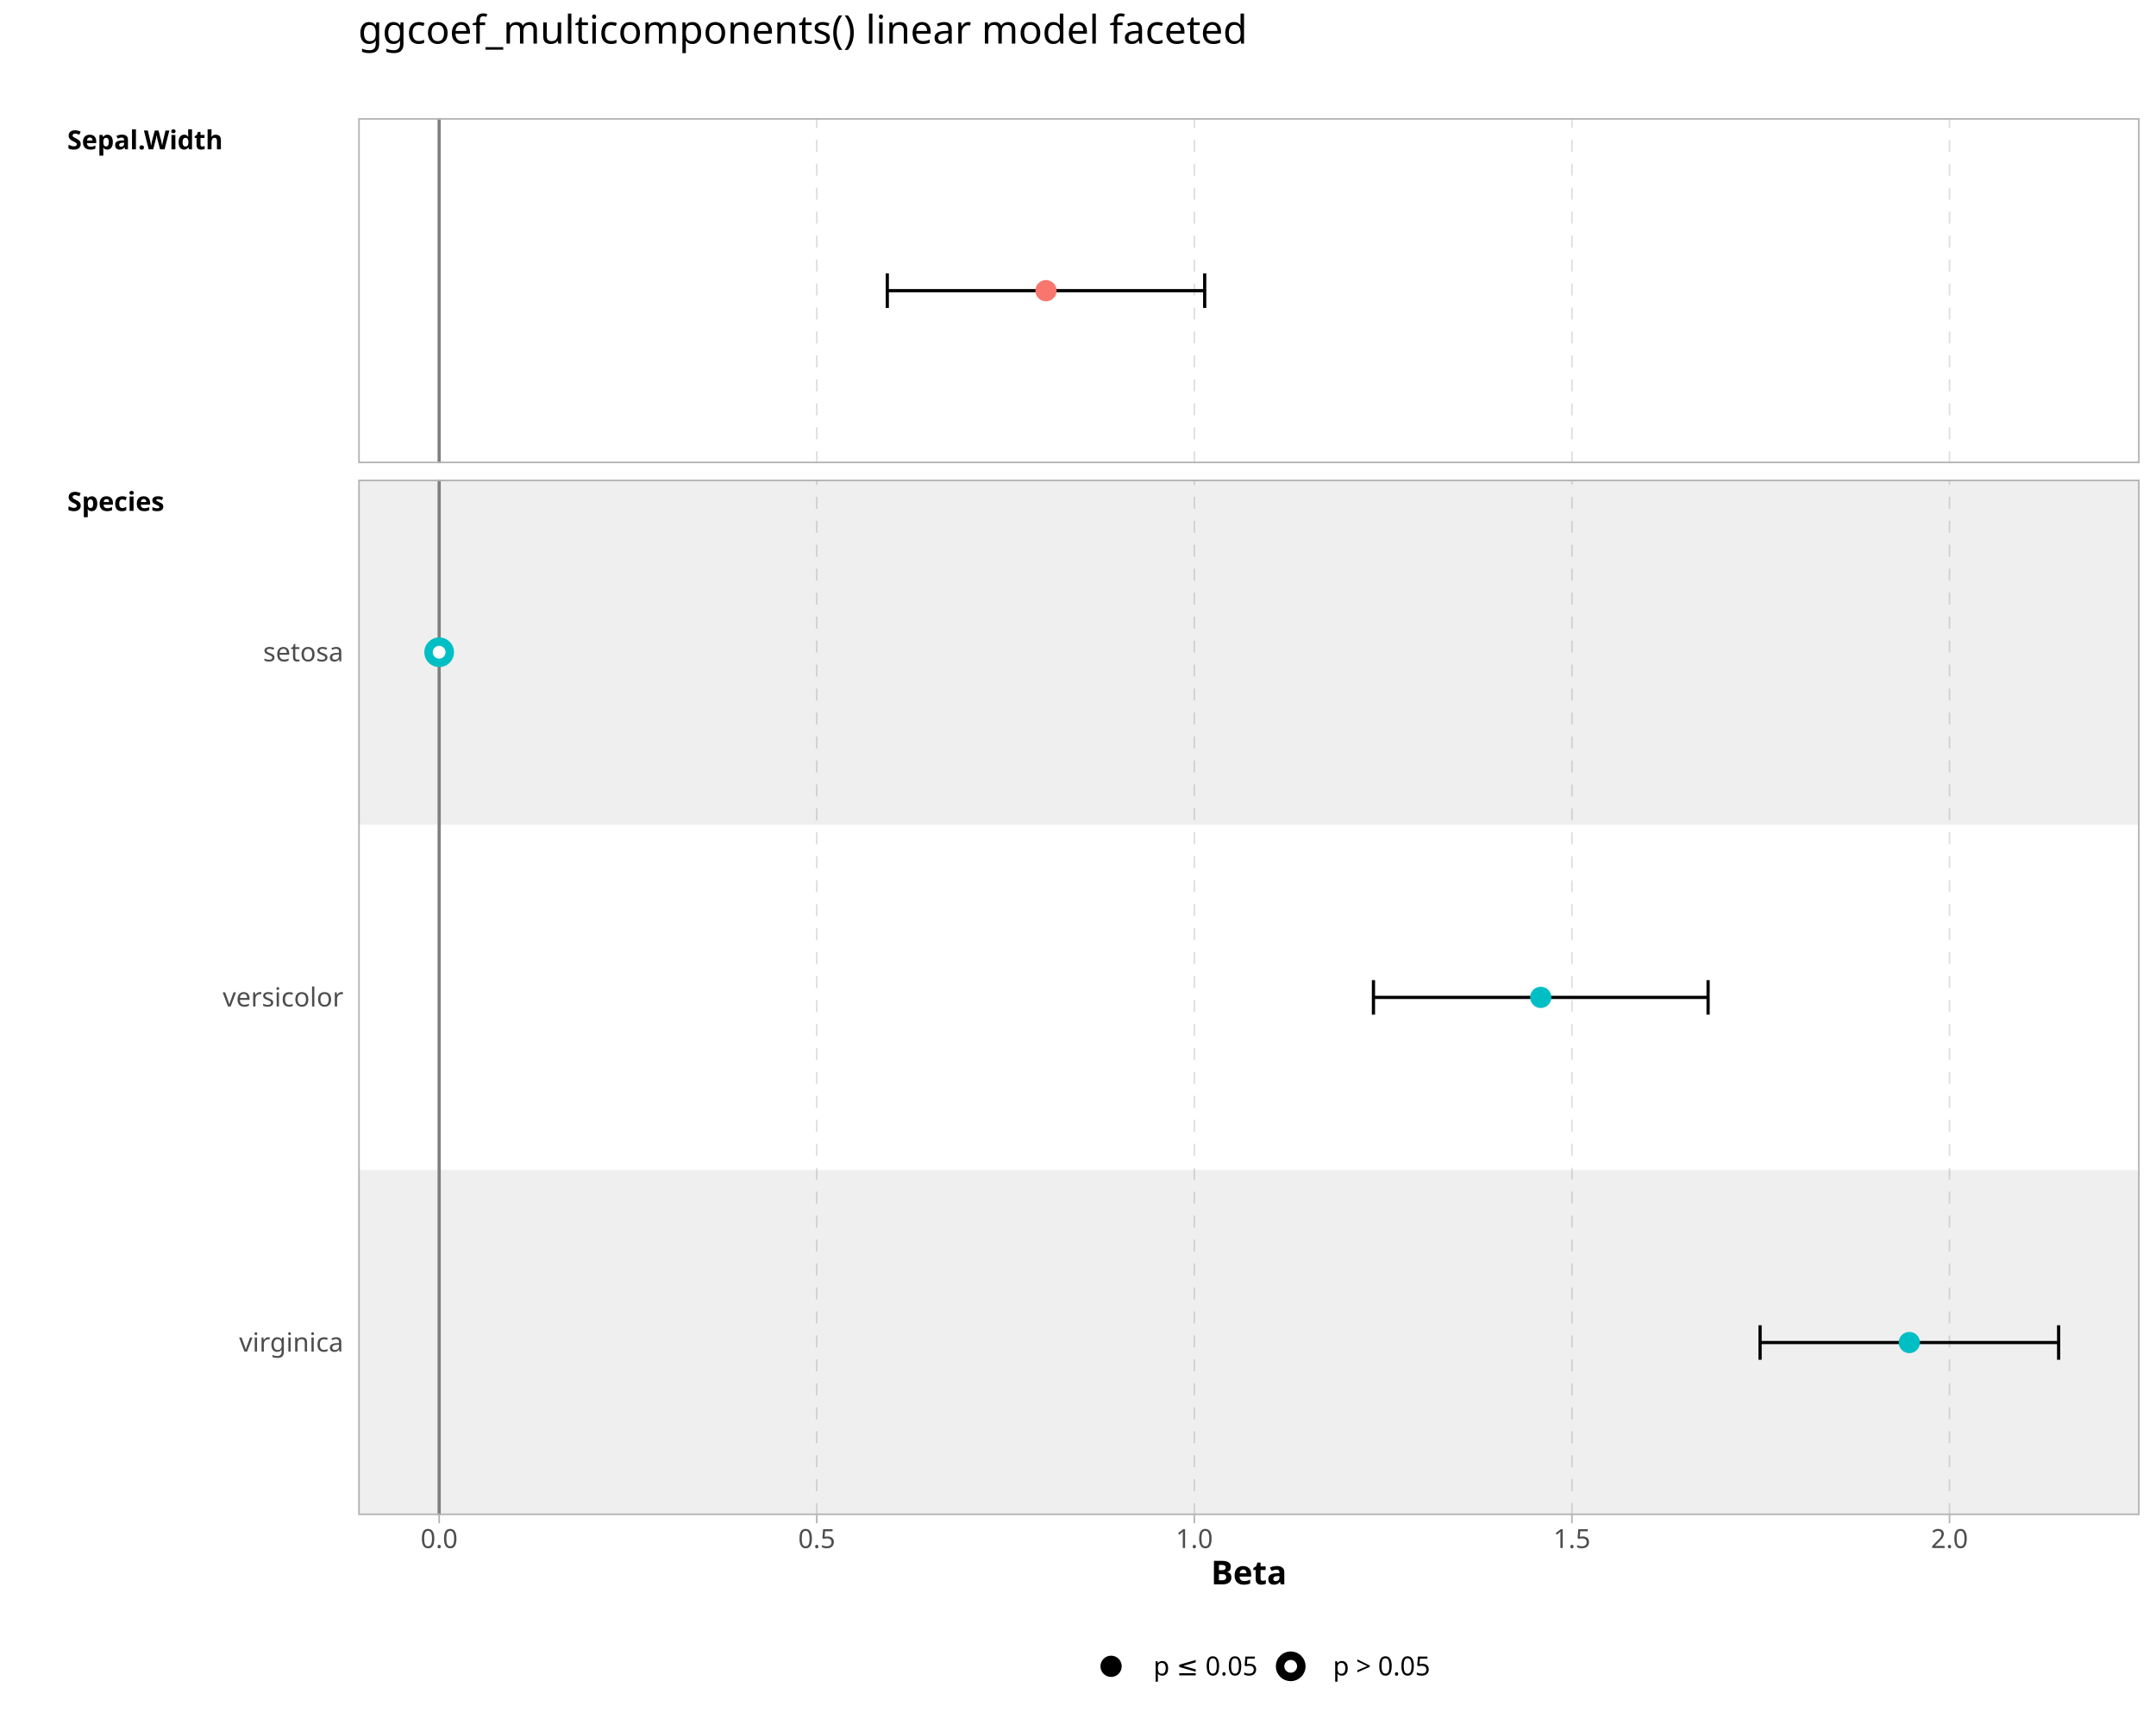
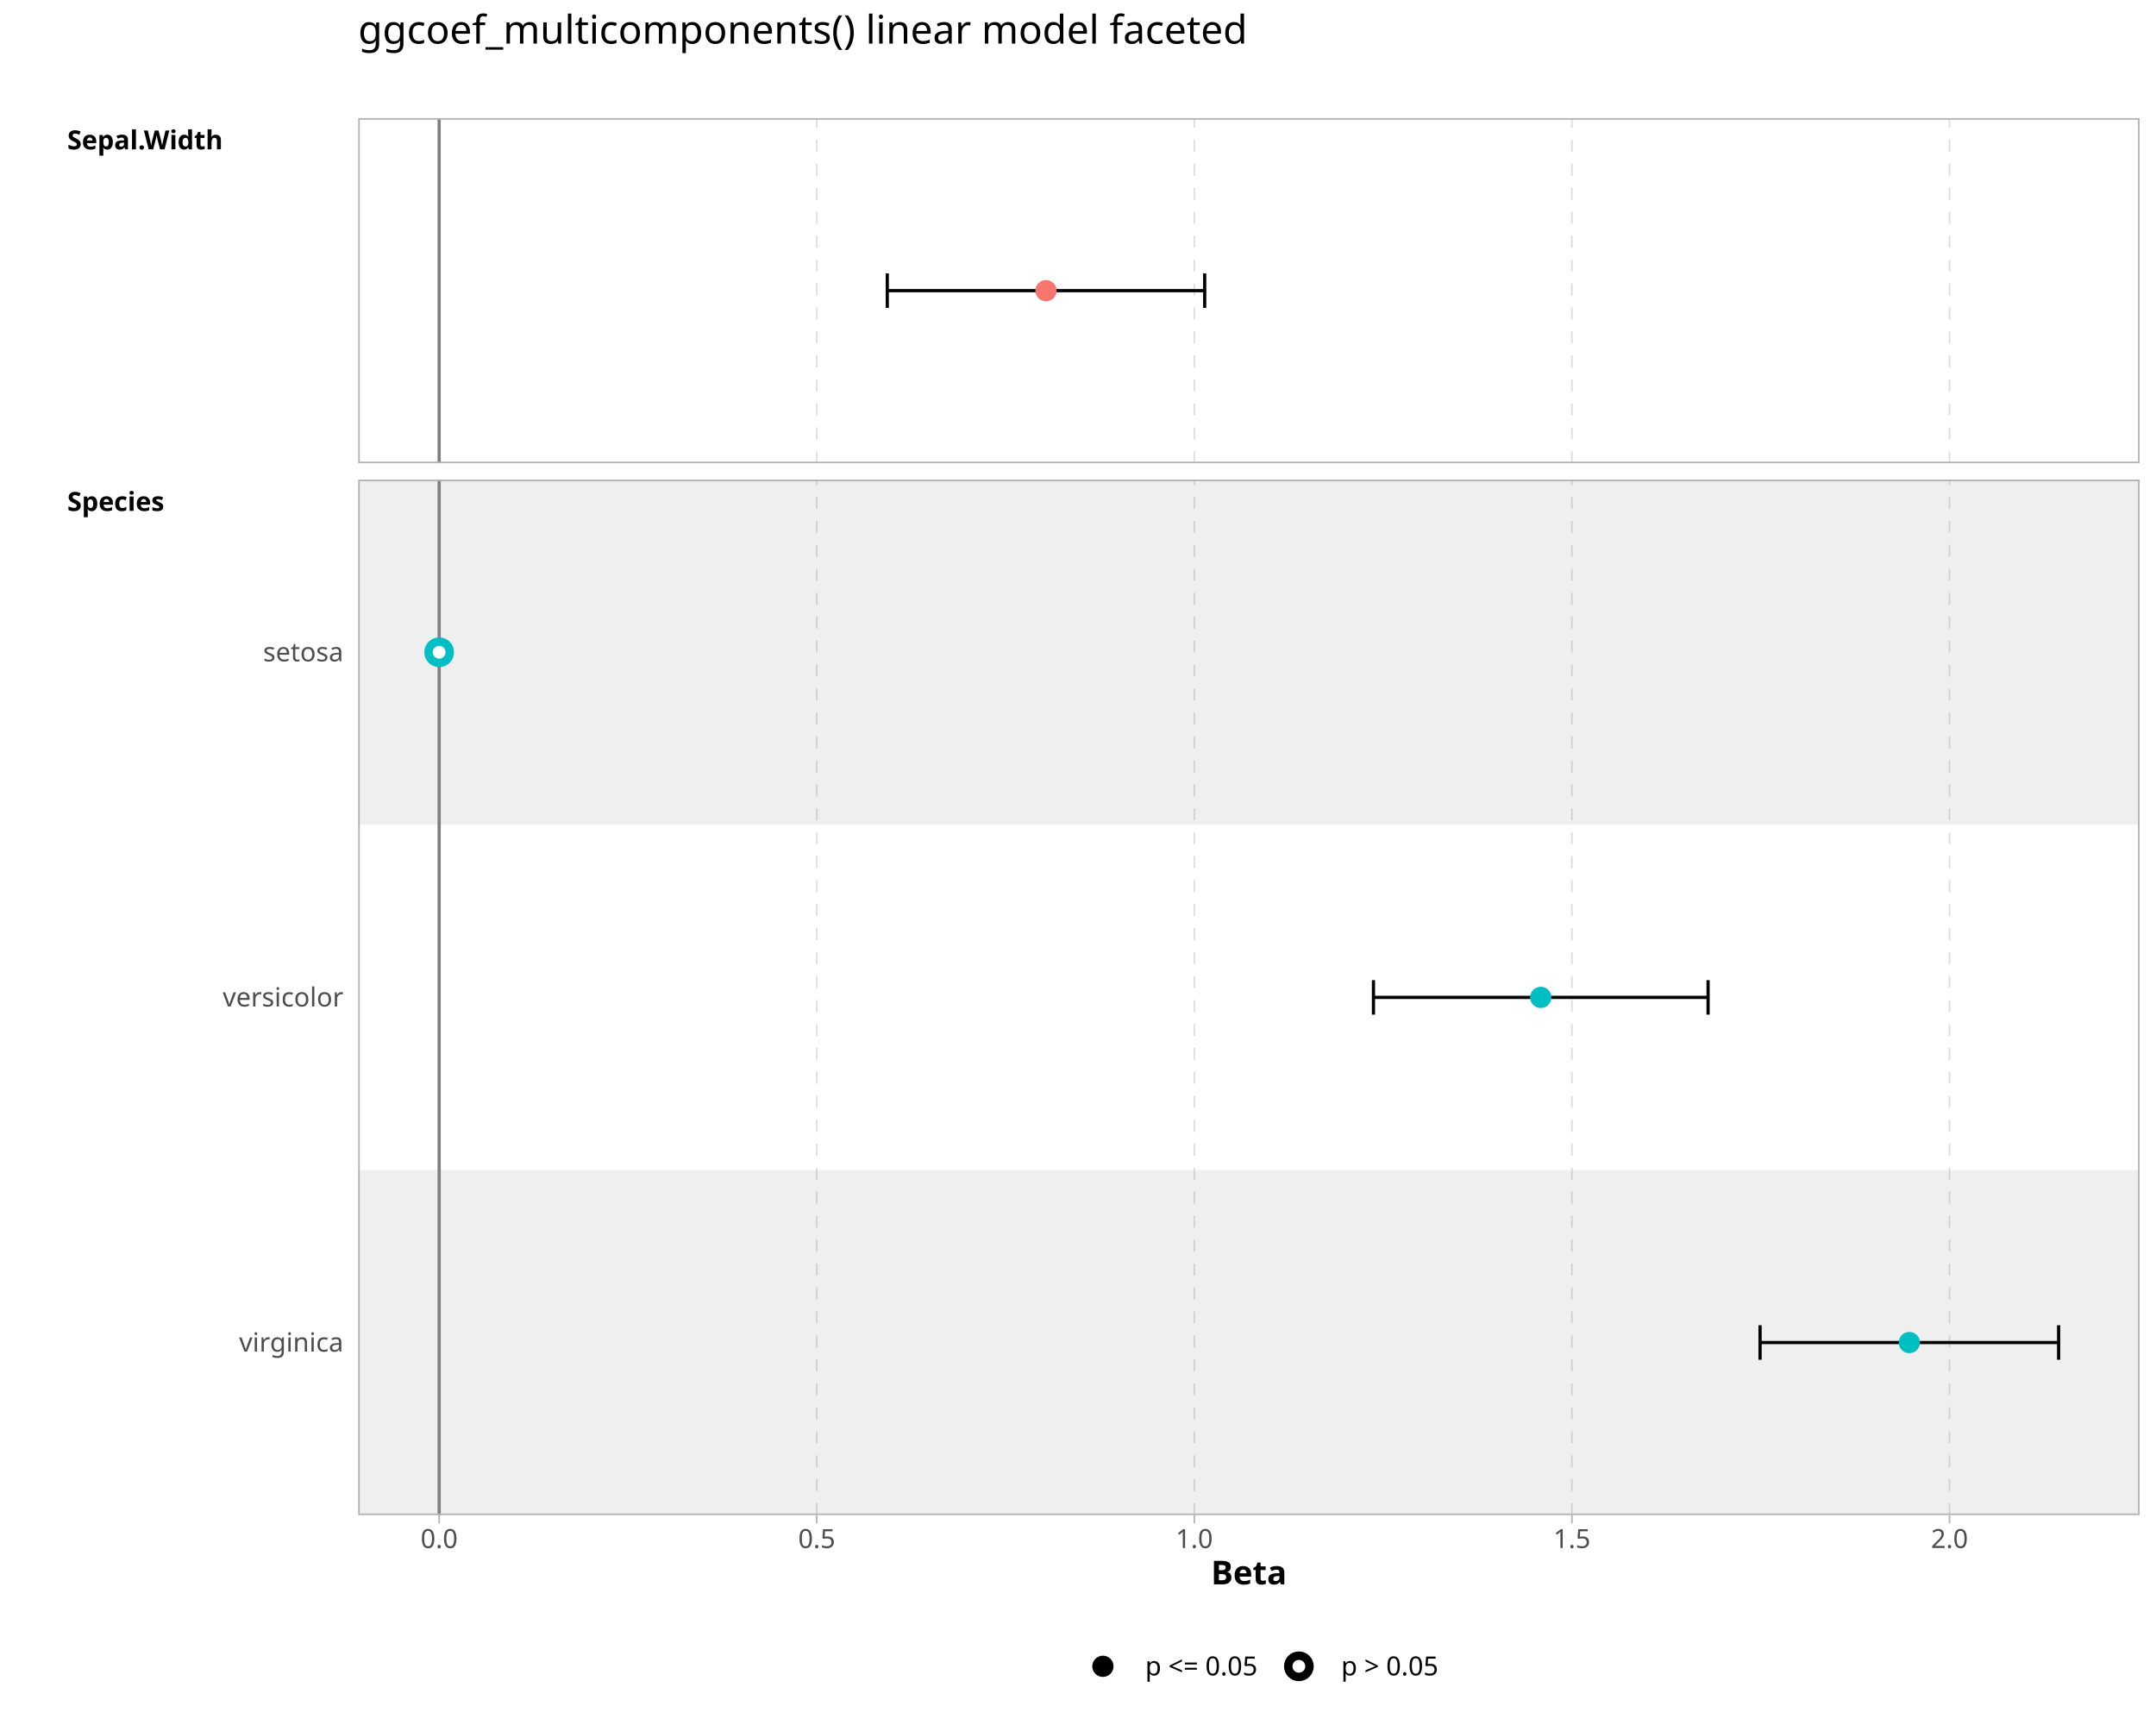
<svg xmlns="http://www.w3.org/2000/svg" class="svglite" data-engine-version="2.0" width="720.00pt" height="576.00pt" viewBox="0 0 720.00 576.00">
  <defs>
    <style type="text/css">
    .svglite line, .svglite polyline, .svglite polygon, .svglite path, .svglite rect, .svglite circle {
      fill: none;
      stroke: #000000;
      stroke-linecap: round;
      stroke-linejoin: round;
      stroke-miterlimit: 10.00;
    }
  </style>
  </defs>
  <rect width="100%" height="100%" style="stroke: none; fill: #FFFFFF;" />
  <defs>
    <clipPath id="cpMC4wMHw3MjAuMDB8MC4wMHw1NzYuMDA=">
      <rect x="0.00" y="0.00" width="720.00" height="576.00" />
    </clipPath>
  </defs>
  <g clip-path="url(#cpMC4wMHw3MjAuMDB8MC4wMHw1NzYuMDA=)">
    <rect x="0.00" y="0.00" width="720.00" height="576.00" style="stroke-width: 1.07; stroke: #FFFFFF; fill: #FFFFFF;" />
  </g>
  <defs>
    <clipPath id="cpMTE5LjYyfDcxNC41MnwzOS40M3wxNTQuNjg=">
      <rect x="119.62" y="39.43" width="594.90" height="115.25" />
    </clipPath>
  </defs>
  <g clip-path="url(#cpMTE5LjYyfDcxNC41MnwzOS40M3wxNTQuNjg=)">
    <rect x="119.62" y="39.43" width="594.90" height="115.25" style="stroke-width: 1.07; stroke: none; fill: #FFFFFF;" />
    <polyline points="146.66,154.68 146.66,39.43 " style="stroke-width: 0.53; stroke: #DEDEDE; stroke-dasharray: 4.00,4.00; stroke-linecap: butt;" />
    <polyline points="272.76,154.68 272.76,39.43 " style="stroke-width: 0.53; stroke: #DEDEDE; stroke-dasharray: 4.00,4.00; stroke-linecap: butt;" />
    <polyline points="398.85,154.68 398.85,39.43 " style="stroke-width: 0.53; stroke: #DEDEDE; stroke-dasharray: 4.00,4.00; stroke-linecap: butt;" />
    <polyline points="524.95,154.68 524.95,39.43 " style="stroke-width: 0.53; stroke: #DEDEDE; stroke-dasharray: 4.00,4.00; stroke-linecap: butt;" />
    <polyline points="651.04,154.68 651.04,39.43 " style="stroke-width: 0.53; stroke: #DEDEDE; stroke-dasharray: 4.00,4.00; stroke-linecap: butt;" />
    <rect x="119.62" y="39.43" width="594.90" height="115.25" style="stroke-width: 1.07; stroke: none; stroke-linecap: butt; stroke-linejoin: miter;" />
    <line x1="146.66" y1="154.68" x2="146.66" y2="39.43" style="stroke-width: 1.07; stroke: #7F7F7F; stroke-linecap: butt;" />
    <polyline points="402.31,102.82 402.31,91.30 " style="stroke-width: 1.07; stroke-linecap: butt;" />
    <polyline points="402.31,97.06 296.31,97.06 " style="stroke-width: 1.07; stroke-linecap: butt;" />
    <polyline points="296.31,102.82 296.31,91.30 " style="stroke-width: 1.07; stroke-linecap: butt;" />
    <circle cx="349.31" cy="97.06" r="3.55" style="stroke-width: 2.83; stroke: none; fill: #F8766D;" />
    <rect x="119.62" y="39.43" width="594.90" height="115.25" style="stroke-width: 1.07; stroke: #B3B3B3;" />
  </g>
  <g clip-path="url(#cpMC4wMHw3MjAuMDB8MC4wMHw1NzYuMDA=)">
</g>
  <defs>
    <clipPath id="cpMTE5LjYyfDcxNC41MnwxNjAuMTZ8NTA1Ljkx">
      <rect x="119.62" y="160.16" width="594.90" height="345.75" />
    </clipPath>
  </defs>
  <g clip-path="url(#cpMTE5LjYyfDcxNC41MnwxNjAuMTZ8NTA1Ljkx)">
    <rect x="119.62" y="160.16" width="594.90" height="345.75" style="stroke-width: 1.07; stroke: none; fill: #FFFFFF;" />
    <polyline points="146.66,505.91 146.66,160.16 " style="stroke-width: 0.53; stroke: #DEDEDE; stroke-dasharray: 4.00,4.00; stroke-linecap: butt;" />
    <polyline points="272.76,505.91 272.76,160.16 " style="stroke-width: 0.53; stroke: #DEDEDE; stroke-dasharray: 4.00,4.00; stroke-linecap: butt;" />
    <polyline points="398.85,505.91 398.85,160.16 " style="stroke-width: 0.53; stroke: #DEDEDE; stroke-dasharray: 4.00,4.00; stroke-linecap: butt;" />
    <polyline points="524.95,505.91 524.95,160.16 " style="stroke-width: 0.53; stroke: #DEDEDE; stroke-dasharray: 4.00,4.00; stroke-linecap: butt;" />
    <polyline points="651.04,505.91 651.04,160.16 " style="stroke-width: 0.53; stroke: #DEDEDE; stroke-dasharray: 4.00,4.00; stroke-linecap: butt;" />
    <rect x="119.62" y="390.66" width="594.90" height="115.25" style="stroke-width: 1.07; stroke: none; stroke-linecap: butt; stroke-linejoin: miter; fill: #111111; fill-opacity: 0.067;" />
    <rect x="119.62" y="275.41" width="594.90" height="115.25" style="stroke-width: 1.07; stroke: none; stroke-linecap: butt; stroke-linejoin: miter;" />
    <rect x="119.62" y="160.16" width="594.90" height="115.25" style="stroke-width: 1.07; stroke: none; stroke-linecap: butt; stroke-linejoin: miter; fill: #111111; fill-opacity: 0.067;" />
    <line x1="146.66" y1="505.91" x2="146.66" y2="160.16" style="stroke-width: 1.07; stroke: #7F7F7F; stroke-linecap: butt;" />
    <polyline points="570.42,338.80 570.42,327.28 " style="stroke-width: 1.07; stroke-linecap: butt;" />
    <polyline points="570.42,333.04 458.67,333.04 " style="stroke-width: 1.07; stroke-linecap: butt;" />
    <polyline points="458.67,338.80 458.67,327.28 " style="stroke-width: 1.07; stroke-linecap: butt;" />
    <polyline points="687.48,454.05 687.48,442.53 " style="stroke-width: 1.07; stroke-linecap: butt;" />
    <polyline points="687.48,448.29 587.78,448.29 " style="stroke-width: 1.07; stroke-linecap: butt;" />
    <polyline points="587.78,454.05 587.78,442.53 " style="stroke-width: 1.07; stroke-linecap: butt;" />
    <circle cx="146.66" cy="217.79" r="3.55" style="stroke-width: 2.83; stroke: #00BFC4; fill: #FFFFFF;" />
    <circle cx="514.54" cy="333.04" r="3.55" style="stroke-width: 2.83; stroke: none; fill: #00BFC4;" />
    <circle cx="637.63" cy="448.29" r="3.55" style="stroke-width: 2.83; stroke: none; fill: #00BFC4;" />
    <rect x="119.62" y="160.16" width="594.90" height="345.75" style="stroke-width: 1.07; stroke: #B3B3B3;" />
  </g>
  <g clip-path="url(#cpMC4wMHw3MjAuMDB8MC4wMHw1NzYuMDA=)">
</g>
  <defs>
    <clipPath id="cpMTE5LjYyfDcxNC41MnwyMi43OHwzOS40Mw==">
      <rect x="119.62" y="22.78" width="594.90" height="16.65" />
    </clipPath>
  </defs>
  <g clip-path="url(#cpMTE5LjYyfDcxNC41MnwyMi43OHwzOS40Mw==)">
    <text x="417.07" y="34.14" text-anchor="middle" style="font-size: 8.80px; font-weight: bold; font-family: sans;" textLength="2.44px" lengthAdjust="spacingAndGlyphs"> </text>
  </g>
  <g clip-path="url(#cpMC4wMHw3MjAuMDB8MC4wMHw1NzYuMDA=)">
</g>
  <defs>
    <clipPath id="cpMTguMDd8NzQuMjl8MzkuNDN8MTU0LjY4">
      <rect x="18.07" y="39.43" width="56.21" height="115.25" />
    </clipPath>
  </defs>
  <g clip-path="url(#cpMTguMDd8NzQuMjl8MzkuNDN8MTU0LjY4)">
    <text x="22.46" y="49.87" style="font-size: 8.80px; font-weight: bold; font-family: sans;" textLength="47.45px" lengthAdjust="spacingAndGlyphs">Sepal.Width</text>
  </g>
  <g clip-path="url(#cpMC4wMHw3MjAuMDB8MC4wMHw1NzYuMDA=)">
</g>
  <defs>
    <clipPath id="cpMTguMDd8NzQuMjl8MTYwLjE2fDUwNS45MQ==">
      <rect x="18.07" y="160.16" width="56.21" height="345.75" />
    </clipPath>
  </defs>
  <g clip-path="url(#cpMTguMDd8NzQuMjl8MTYwLjE2fDUwNS45MQ==)">
    <text x="22.46" y="170.60" style="font-size: 8.80px; font-weight: bold; font-family: sans;" textLength="31.32px" lengthAdjust="spacingAndGlyphs">Species</text>
  </g>
  <g clip-path="url(#cpMC4wMHw3MjAuMDB8MC4wMHw1NzYuMDA=)">
    <polyline points="146.66,508.65 146.66,505.91 " style="stroke-width: 0.53; stroke: #B3B3B3; stroke-linecap: butt;" />
    <polyline points="272.76,508.65 272.76,505.91 " style="stroke-width: 0.53; stroke: #B3B3B3; stroke-linecap: butt;" />
    <polyline points="398.85,508.65 398.85,505.91 " style="stroke-width: 0.53; stroke: #B3B3B3; stroke-linecap: butt;" />
    <polyline points="524.95,508.65 524.95,505.91 " style="stroke-width: 0.53; stroke: #B3B3B3; stroke-linecap: butt;" />
    <polyline points="651.04,508.65 651.04,505.91 " style="stroke-width: 0.53; stroke: #B3B3B3; stroke-linecap: butt;" />
    <text x="146.66" y="516.90" text-anchor="middle" style="font-size: 8.80px; fill: #4D4D4D; font-family: sans;" textLength="12.23px" lengthAdjust="spacingAndGlyphs">0.0</text>
    <text x="272.76" y="516.90" text-anchor="middle" style="font-size: 8.80px; fill: #4D4D4D; font-family: sans;" textLength="12.23px" lengthAdjust="spacingAndGlyphs">0.5</text>
    <text x="398.85" y="516.90" text-anchor="middle" style="font-size: 8.80px; fill: #4D4D4D; font-family: sans;" textLength="12.23px" lengthAdjust="spacingAndGlyphs">1.0</text>
    <text x="524.95" y="516.90" text-anchor="middle" style="font-size: 8.80px; fill: #4D4D4D; font-family: sans;" textLength="12.23px" lengthAdjust="spacingAndGlyphs">1.5</text>
    <text x="651.04" y="516.90" text-anchor="middle" style="font-size: 8.80px; fill: #4D4D4D; font-family: sans;" textLength="12.23px" lengthAdjust="spacingAndGlyphs">2.0</text>
    <text x="114.69" y="451.32" text-anchor="end" style="font-size: 8.80px; fill: #4D4D4D; font-family: sans;" textLength="32.28px" lengthAdjust="spacingAndGlyphs">virginica</text>
    <text x="114.69" y="336.07" text-anchor="end" style="font-size: 8.80px; fill: #4D4D4D; font-family: sans;" textLength="37.66px" lengthAdjust="spacingAndGlyphs">versicolor</text>
    <text x="114.69" y="220.82" text-anchor="end" style="font-size: 8.80px; fill: #4D4D4D; font-family: sans;" textLength="25.94px" lengthAdjust="spacingAndGlyphs">setosa</text>
    <text x="417.07" y="529.04" text-anchor="middle" style="font-size: 11.00px; font-weight: bold; font-family: sans;" textLength="22.63px" lengthAdjust="spacingAndGlyphs">Beta</text>
-     <rect x="351.45" y="542.28" width="131.23" height="28.24" style="stroke-width: 1.07; stroke: none; fill: #FFFFFF;" />
-     <rect x="362.41" y="547.76" width="17.28" height="17.28" style="stroke-width: 1.07; stroke: none; fill: #FFFFFF;" />
-     <circle cx="371.05" cy="556.40" r="3.55" style="stroke-width: 2.83; stroke: none; fill: #000000;" />
-     <rect x="422.39" y="547.76" width="17.28" height="17.28" style="stroke-width: 1.07; stroke: none; fill: #FFFFFF;" />
-     <circle cx="431.03" cy="556.40" r="3.55" style="stroke-width: 2.83; fill: #FFFFFF;" />
-     <text x="385.17" y="559.43" style="font-size: 8.80px; font-family: sans;" textLength="31.74px" lengthAdjust="spacingAndGlyphs">p ≤ 0.05</text>
-     <text x="445.15" y="559.43" style="font-size: 8.80px; font-family: sans;" textLength="32.05px" lengthAdjust="spacingAndGlyphs">p &gt; 0.05</text>
+     <rect x="348.73" y="542.28" width="136.69" height="28.24" style="stroke-width: 1.07; stroke: none; fill: #FFFFFF;" />
+     <rect x="359.68" y="547.76" width="17.28" height="17.28" style="stroke-width: 1.07; stroke: none; fill: #FFFFFF;" />
+     <circle cx="368.32" cy="556.40" r="3.55" style="stroke-width: 2.83; stroke: none; fill: #000000;" />
+     <rect x="425.12" y="547.76" width="17.28" height="17.28" style="stroke-width: 1.07; stroke: none; fill: #FFFFFF;" />
+     <circle cx="433.76" cy="556.40" r="3.55" style="stroke-width: 2.83; fill: #FFFFFF;" />
+     <text x="382.44" y="559.43" style="font-size: 8.80px; font-family: sans;" textLength="37.20px" lengthAdjust="spacingAndGlyphs">p &lt;= 0.05</text>
+     <text x="447.88" y="559.43" style="font-size: 8.80px; font-family: sans;" textLength="32.05px" lengthAdjust="spacingAndGlyphs">p &gt; 0.05</text>
    <text x="119.62" y="14.56" style="font-size: 13.20px; font-family: sans;" textLength="278.12px" lengthAdjust="spacingAndGlyphs">ggcoef_multicomponents() linear model faceted</text>
  </g>
</svg>
